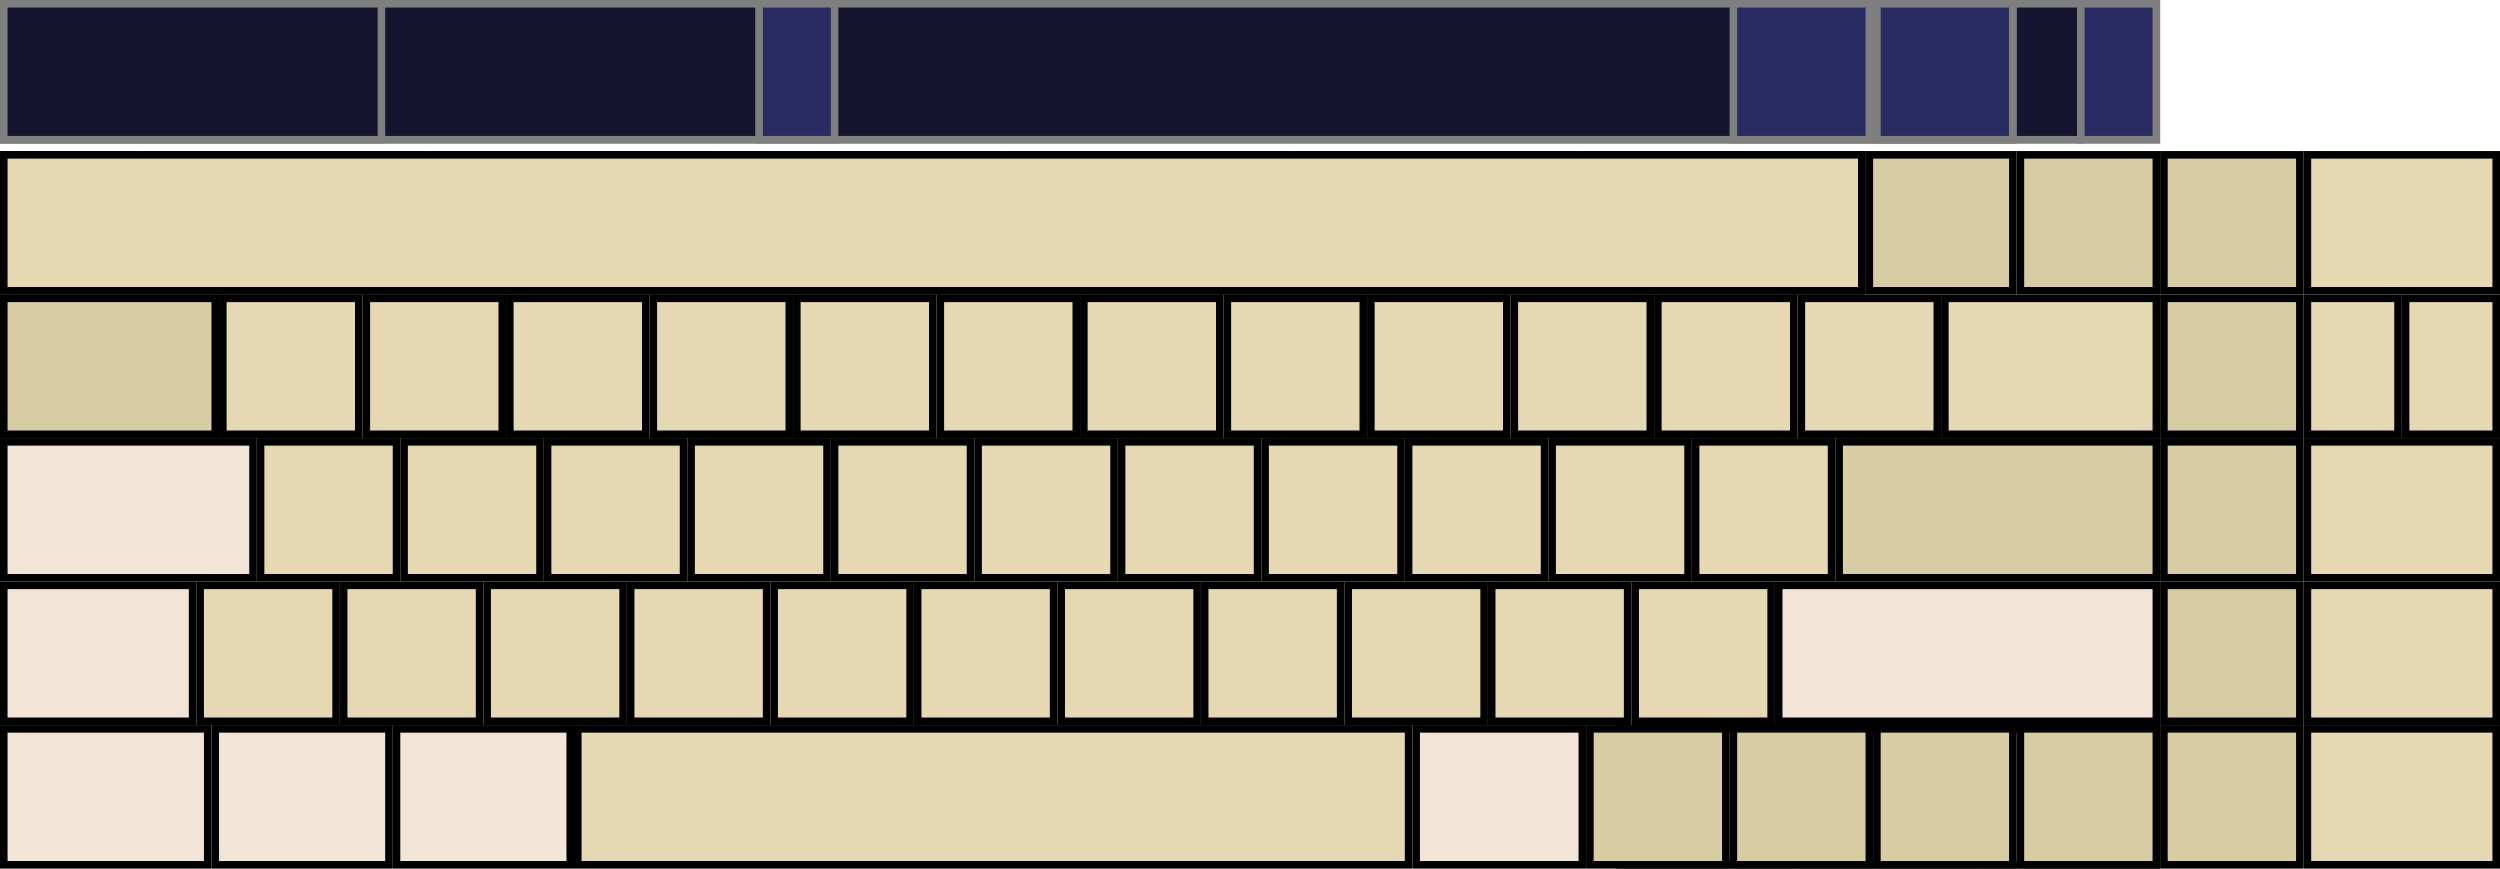
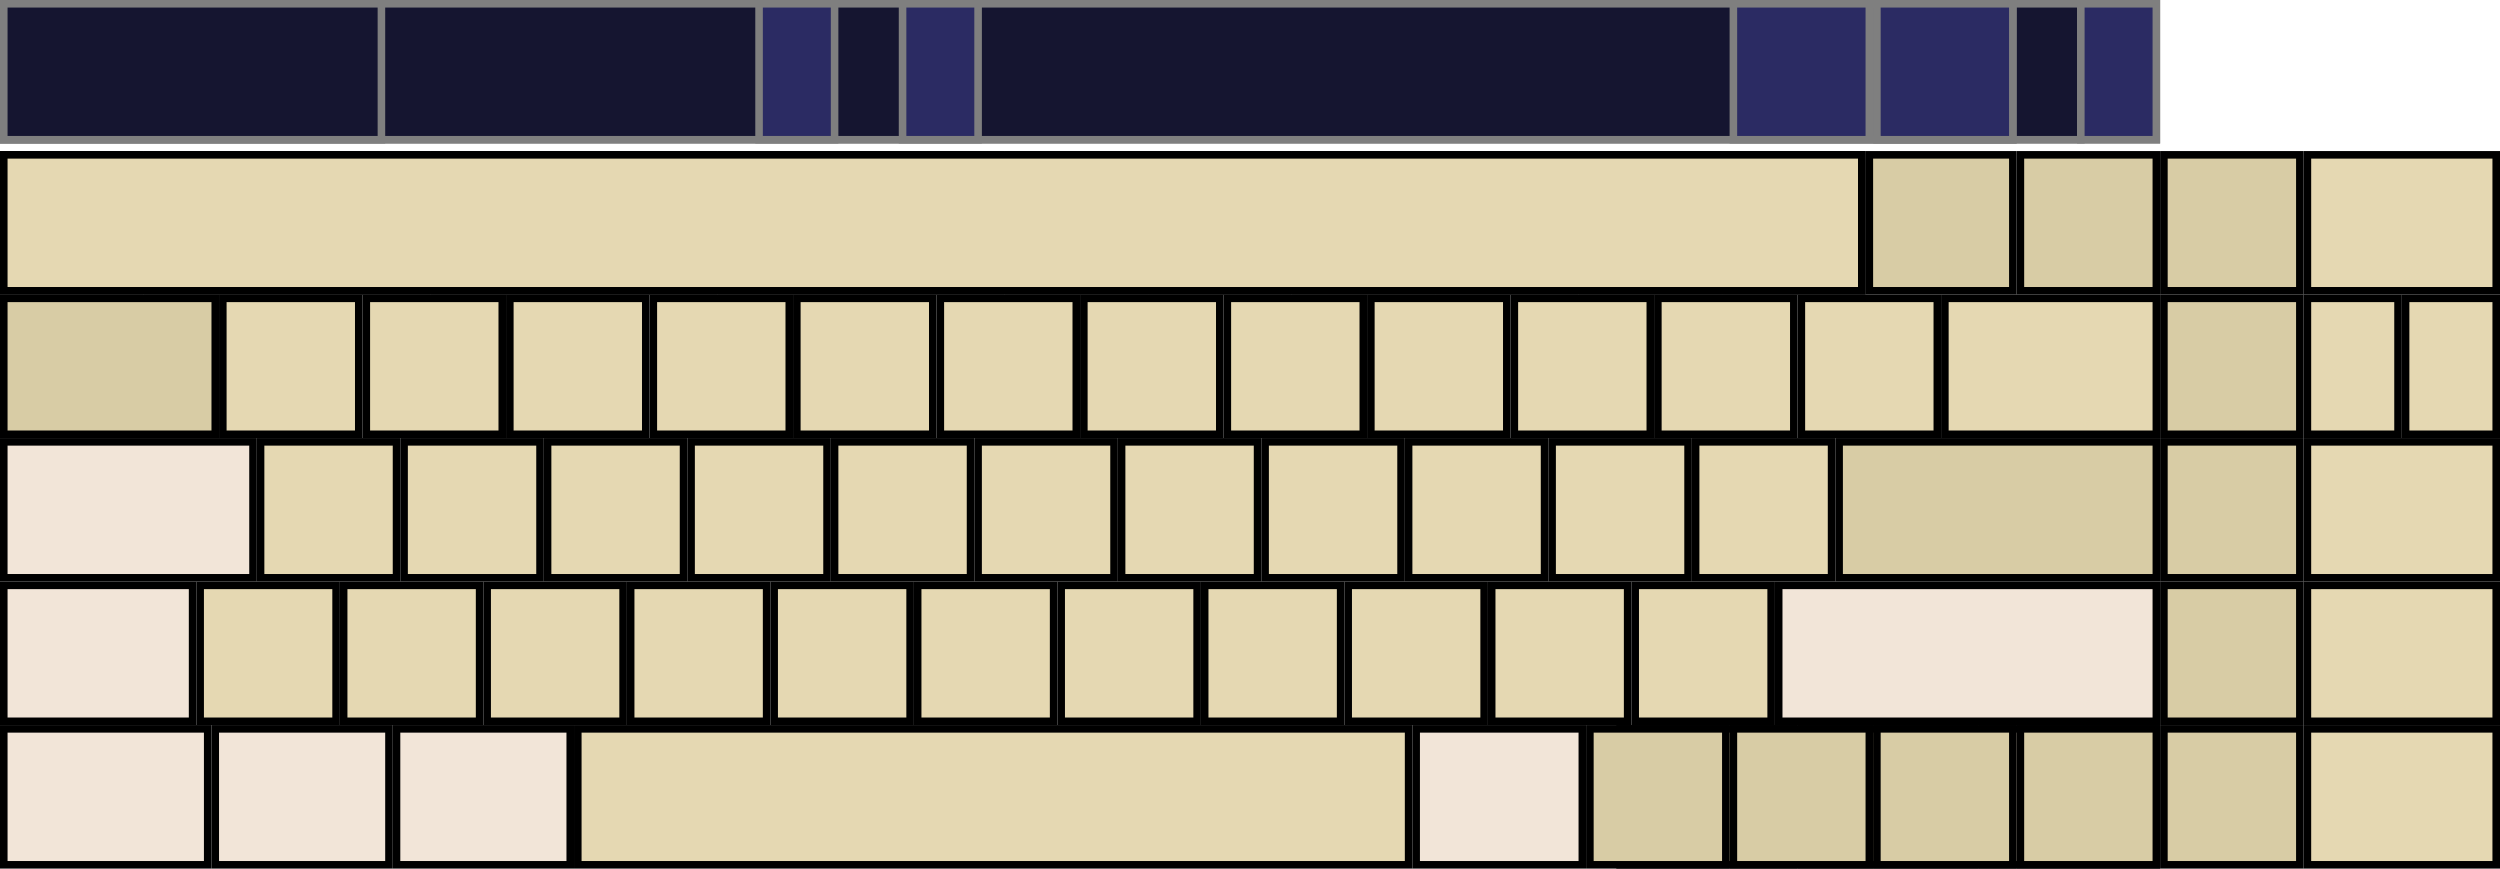
<svg xmlns="http://www.w3.org/2000/svg" id="svg2" height="115" width="331" version="1.0">
  <defs id="defs90" />
  <rect id="wordlistbar" height="18" width="285" y="0.5" x="0.5" style="fill:#151530;stroke:#7f7f7f;stroke-width:1" />
  <rect id="wordlistbg" height="18" width="275" y="0.5" x="0.5" style="fill:#151530;stroke:#7f7f7f;stroke-width:1" />
  <rect id="word" height="18" width="50" y="0.5" x="0.5" style="fill:#151530;stroke:#7f7f7f;stroke-width:1" />
  <rect id="punctuation" height="18" width="18" y="0.5" x="229.5" style="fill:#2b2b63;stroke:#7f7f7f" />
  <rect id="stealthmode" height="18" width="18" y="0.5" x="248.5" style="fill:#2b2b63;stroke:#7f7f7f" />
  <rect id="learnmode" height="18" width="18" y="0.5" x="248.5" style="fill:#2b2b63;stroke:#7f7f7f" />
-   <rect id="morecorrections" height="18" width="10" y="0.5" x="100.5" style="fill:#2b2b63;stroke:#7f7f7f" />
+   <rect id="expand-corrections" height="18" width="10" y="0.5" x="100.5" style="fill:#2b2b63;stroke:#7f7f7f" />
+   <rect id="expand-predictions" height="18" width="10" y="0.5" x="119.5" style="fill:#2b2b63;stroke:#7f7f7f" />
  <rect id="dictionaries" height="18" width="10" y="0.5" x="275.5" style="fill:#2b2b63;stroke:#7f7f7f" />
  <rect id="AB01" style="fill:#e5d8b2;stroke:#000000" height="18" width="18" y="77.5" x="45.5" />
  <rect id="AE02" style="fill:#e5d8b2;stroke:#000000" height="18" width="18" y="20.5" x="38.5" />
  <rect id="AE03" style="fill:#e5d8b2;stroke:#000000" height="18" width="18" y="20.5" x="57.5" />
  <rect id="AD09" style="fill:#e5d8b2;stroke:#000000" height="18" width="18" y="39.5" x="181.5" />
  <rect id="AE01" style="fill:#e5d8b2;stroke:#000000" height="18" width="18" y="20.5" x="19.5" />
  <rect id="AE06" style="fill:#e5d8b2;stroke:#000000" height="18" width="18" y="20.5" x="114.5" />
  <rect id="AE07" style="fill:#e5d8b2;stroke:#000000" height="18" width="18" y="20.5" x="133.5" />
  <rect id="AE04" style="fill:#e5d8b2;stroke:#000000" height="18" width="18" y="20.5" x="76.5" />
  <rect id="AE05" style="fill:#e5d8b2;stroke:#000000" height="18" width="18" y="20.5" x="95.5" />
  <rect id="AD03" style="fill:#e5d8b2;stroke:#000000" height="18" width="18" y="39.5" x="67.5" />
  <rect id="AD02" style="fill:#e5d8b2;stroke:#000000" height="18" width="18" y="39.5" x="48.5" />
  <rect id="AD01" style="fill:#e5d8b2;stroke:#000000" height="18" width="18" y="39.5" x="29.5" />
  <rect id="AE09" style="fill:#e5d8b2;stroke:#000000" height="18" width="18" y="20.5" x="171.5" />
  <rect id="AD07" style="fill:#e5d8b2;stroke:#000000" height="18" width="18" y="39.5" x="143.5" />
  <rect id="AD06" style="fill:#e5d8b2;stroke:#000000" height="18" width="18" y="39.5" x="124.5" />
  <rect id="AD05" style="fill:#e5d8b2;stroke:#000000" height="18" width="18" y="39.5" x="105.5" />
  <rect id="AD04" style="fill:#e5d8b2;stroke:#000000" height="18" width="18" y="39.5" x="86.5" />
  <rect id="AB10" style="fill:#e5d8b2;stroke:#000000" height="18" width="18" y="77.5" x="216.5" />
  <rect id="AC11" style="fill:#e5d8b2;stroke:#000000" height="18" width="18" y="58.5" x="224.5" />
  <rect id="AC10" style="fill:#e5d8b2;stroke:#000000" height="18" width="18" y="58.5" x="205.5" />
  <rect id="TLDE" style="fill:#e5d8b2;stroke:#000000" height="18" width="18" y="20.5" x="0.5" />
  <rect id="LSGT" style="fill:#e5d8b2;stroke:#000000" height="18" width="18" y="77.5" x="26.5" />
  <rect id="BKSL" style="fill:#e5d8b2;stroke:#000000" height="18" width="28" y="39.5" x="257.5" />
  <rect id="AD10" style="fill:#e5d8b2;stroke:#000000" height="18" width="18" y="39.5" x="200.5" />
  <rect id="AD11" style="fill:#e5d8b2;stroke:#000000" height="18" width="18" y="39.5" x="219.5" />
  <rect id="AD12" style="fill:#e5d8b2;stroke:#000000" height="18" width="18" y="39.5" x="238.5" />
  <rect id="AB08" style="fill:#e5d8b2;stroke:#000000" height="18" width="18" y="77.5" x="178.5" />
  <rect id="AE11" style="fill:#e5d8b2;stroke:#000000" height="18" width="18" y="20.5" x="209.5" />
  <rect id="AE10" style="fill:#e5d8b2;stroke:#000000" height="18" width="18" y="20.5" x="190.5" />
  <rect id="AE12" style="fill:#e5d8b2;stroke:#000000" height="18" width="18" y="20.5" x="228.5" />
  <rect id="AC04" style="fill:#e5d8b2;stroke:#000000" height="18" width="18" y="58.5" x="91.5" />
  <rect id="AC05" style="fill:#e5d8b2;stroke:#000000" height="18" width="18" y="58.5" x="110.5" />
  <rect id="AC06" style="fill:#e5d8b2;stroke:#000000" height="18" width="18" y="58.5" x="129.5" />
  <rect id="AC07" style="fill:#e5d8b2;stroke:#000000" height="18" width="18" y="58.5" x="148.5" />
  <rect id="AB09" style="fill:#e5d8b2;stroke:#000000" height="18" width="18" y="77.5" x="197.5" />
  <rect id="AC01" style="fill:#e5d8b2;stroke:#000000" height="18" width="18" y="58.5" x="34.5" />
  <rect id="AC02" style="fill:#e5d8b2;stroke:#000000" height="18" width="18" y="58.5" x="53.5" />
  <rect id="AC03" style="fill:#e5d8b2;stroke:#000000" height="18" width="18" y="58.5" x="72.5" />
  <rect id="AB05" style="fill:#e5d8b2;stroke:#000000" height="18" width="18" y="77.5" x="121.5" />
  <rect id="AB04" style="fill:#e5d8b2;stroke:#000000" height="18" width="18" y="77.5" x="102.5" />
  <rect id="AE08" style="fill:#e5d8b2;stroke:#000000" height="18" width="18" y="20.5" x="152.5" />
  <rect id="AB06" style="fill:#e5d8b2;stroke:#000000" height="18" width="18" y="77.5" x="140.5" />
  <rect id="AC08" style="fill:#e5d8b2;stroke:#000000" height="18" width="18" y="58.5" x="167.5" />
  <rect id="AC09" style="fill:#e5d8b2;stroke:#000000" height="18" width="18" y="58.5" x="186.5" />
  <rect id="AB03" style="fill:#e5d8b2;stroke:#000000" height="18" width="18" y="77.5" x="83.5" />
  <rect id="AB02" style="fill:#e5d8b2;stroke:#000000" height="18" width="18" y="77.5" x="64.5" />
  <rect id="AD08" style="fill:#e5d8b2;stroke:#000000" height="18" width="18" y="39.5" x="162.5" />
  <rect id="AB07" style="fill:#e5d8b2;stroke:#000000" height="18" width="18" y="77.5" x="159.5" />
  <rect id="RCTL" style="fill:#f2e5d8;stroke:#000000" height="18" width="23" y="96.5" x="262.5" />
  <rect id="LCTL" style="fill:#f2e5d8;stroke:#000000" height="18" width="27" y="96.5" x="0.5" />
  <rect id="LALT" style="fill:#f2e5d8;stroke:#000000" height="18" width="23" y="96.5" x="52.5" />
  <rect id="MENU" style="fill:#d8cca5;stroke:#000000" height="18" width="23" y="96.5" x="238.5" />
  <rect id="RWIN" style="fill:#d8cca5;stroke:#000000" height="18" width="23" y="96.5" x="214.5" />
  <rect id="LWIN" style="fill:#f2e5d8;stroke:#000000" height="18" width="23" y="96.5" x="28.5" />
  <rect id="BKSP" style="fill:#d8cca5;stroke:#000000" height="18" width="19" y="20.5" x="247.5" />
  <rect id="DELE" style="fill:#d8cca5;stroke:#000000" height="18" width="18" y="20.5" x="267.5" />
  <rect id="TAB" style="fill:#d8cca5;stroke:#000000" height="18" width="28" y="39.5" x="0.5" />
  <rect id="CAPS" style="fill:#f2e5d8;stroke:#000000" height="18" width="33" y="58.5" x="0.5" />
  <rect id="RTRN" style="fill:#d8cca5;stroke:#000000" height="18" width="42" y="58.5" x="243.5" />
  <rect id="LFSH" style="fill:#f2e5d8;stroke:#000000" height="18" width="25" y="77.5" x="0.5" />
  <rect id="RTSH" style="fill:#f2e5d8;stroke:#000000" height="18" width="50" y="77.5" x="235.5" />
  <rect id="SPCE" style="fill:#e5d8b2;stroke:#000000" height="18" width="110" y="96.5" x="76.5" />
  <rect id="RALT" style="fill:#f2e5d8;stroke:#000000" height="18" width="22" y="96.5" x="187.5" />
  <rect id="LEFT" style="fill:#d8cca5;stroke:#000000" height="18" width="18" y="96.5" x="210.5" />
  <rect id="RGHT" style="fill:#d8cca5;stroke:#000000" height="18" width="18" y="96.5" x="229.5" />
  <rect id="UP" style="fill:#d8cca5;stroke:#000000" height="18" width="18" y="96.5" x="248.5" />
  <rect id="DOWN" style="fill:#d8cca5;stroke:#000000" height="18" width="18" y="96.5" x="267.5" />
  <rect id="middleclick" style="fill:#d8cca5;stroke:#000000" height="18" width="18" y="20.5" x="286.5" />
  <rect id="secondaryclick" style="fill:#d8cca5;stroke:#000000" height="18" width="18" y="39.5" x="286.5" />
  <rect id="doubleclick" style="fill:#d8cca5;stroke:#000000" height="18" width="18" y="58.5" x="286.5" />
  <rect id="dragclick" style="fill:#d8cca5;stroke:#000000" height="18" width="18" y="77.5" x="286.5" />
  <rect id="hoverclick" style="fill:#d8cca5;stroke:#000000" height="18" width="18" y="96.5" x="286.5" />
  <rect id="hide" style="fill:#e5d8b2;stroke:#000000" height="18" width="25" y="20.5" x="305.5" />
  <rect id="showclick" style="fill:#e5d8b2;stroke:#000000" height="18" width="12" y="39.5" x="305.5" />
  <rect id="move" style="fill:#e5d8b2;stroke:#000000" height="18" width="12" y="39.5" x="318.5" />
  <rect id="layer0" style="fill:#e5d8b2;stroke:#000000" height="18" width="25" y="58.5" x="305.5" />
  <rect id="layer1" style="fill:#e5d8b2;stroke:#000000" height="18" width="25" y="77.5" x="305.5" />
  <rect id="layer2" style="fill:#e5d8b2;stroke:#000000" height="18" width="25" y="96.5" x="305.5" />
  <rect id="inputline" style="fill:#e5d8b2;stroke:#000000;stroke-width:1" height="18" width="246" y="20.5" x="0.5" />
</svg>
